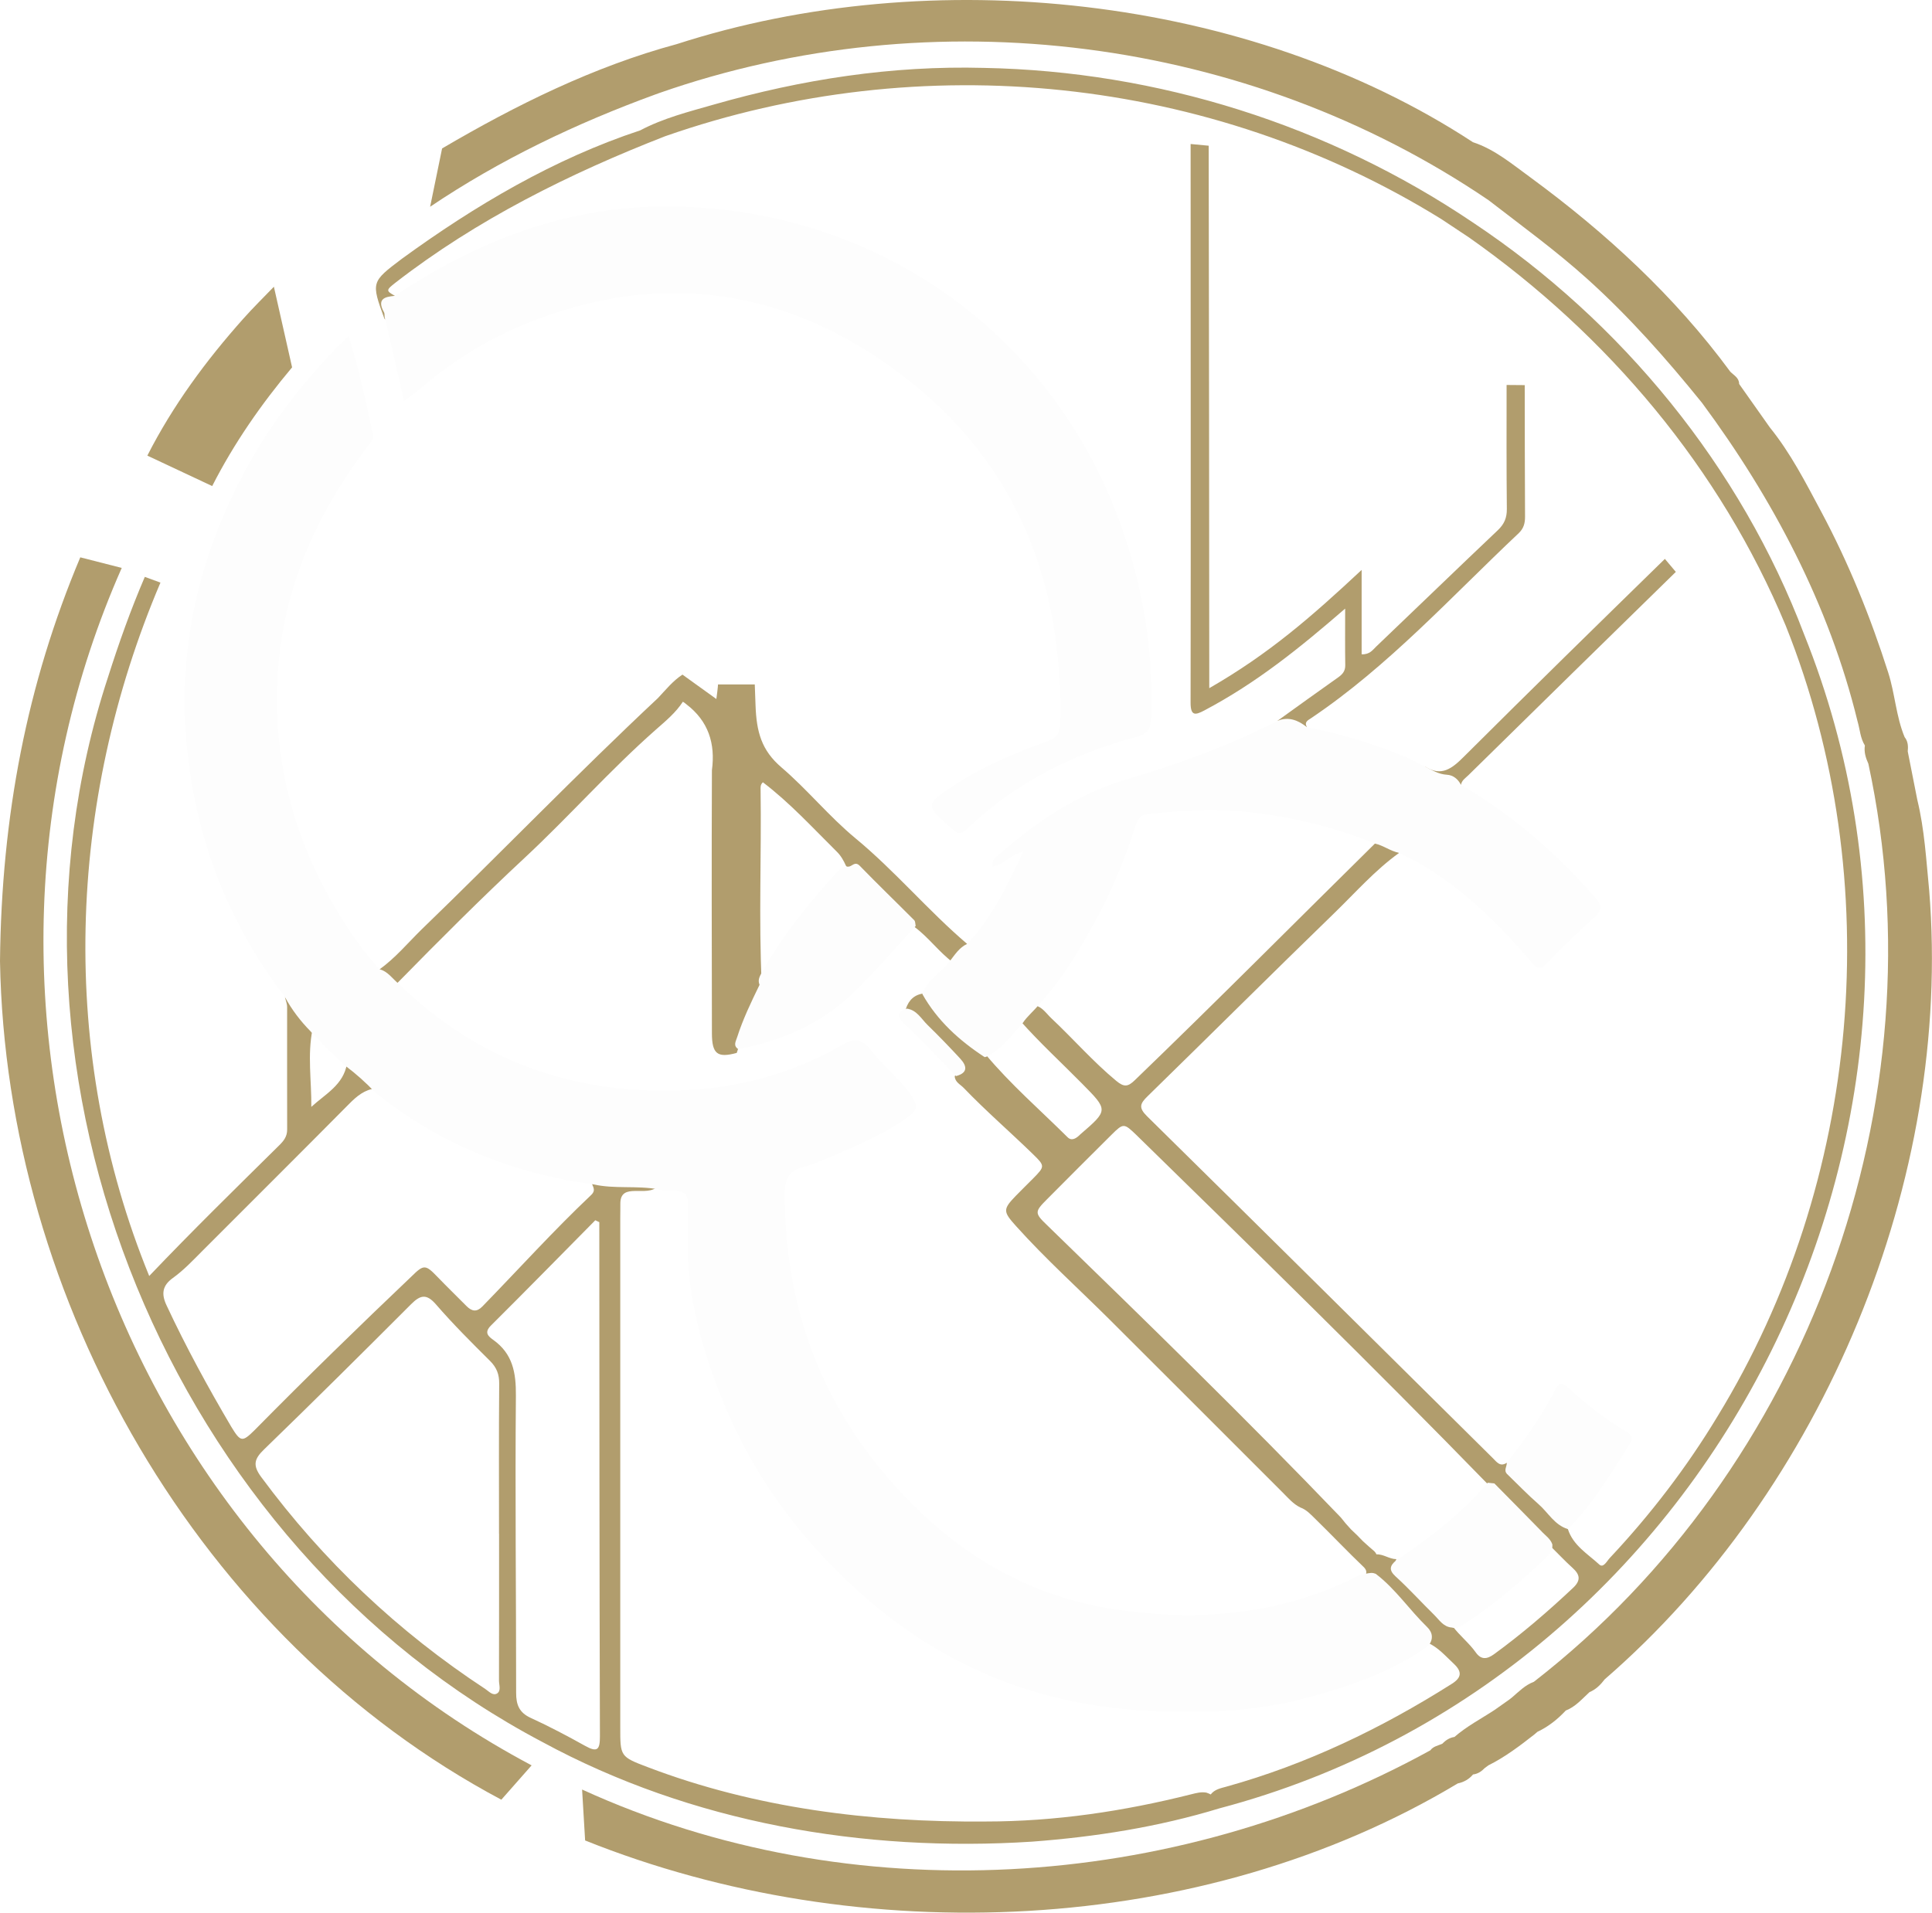
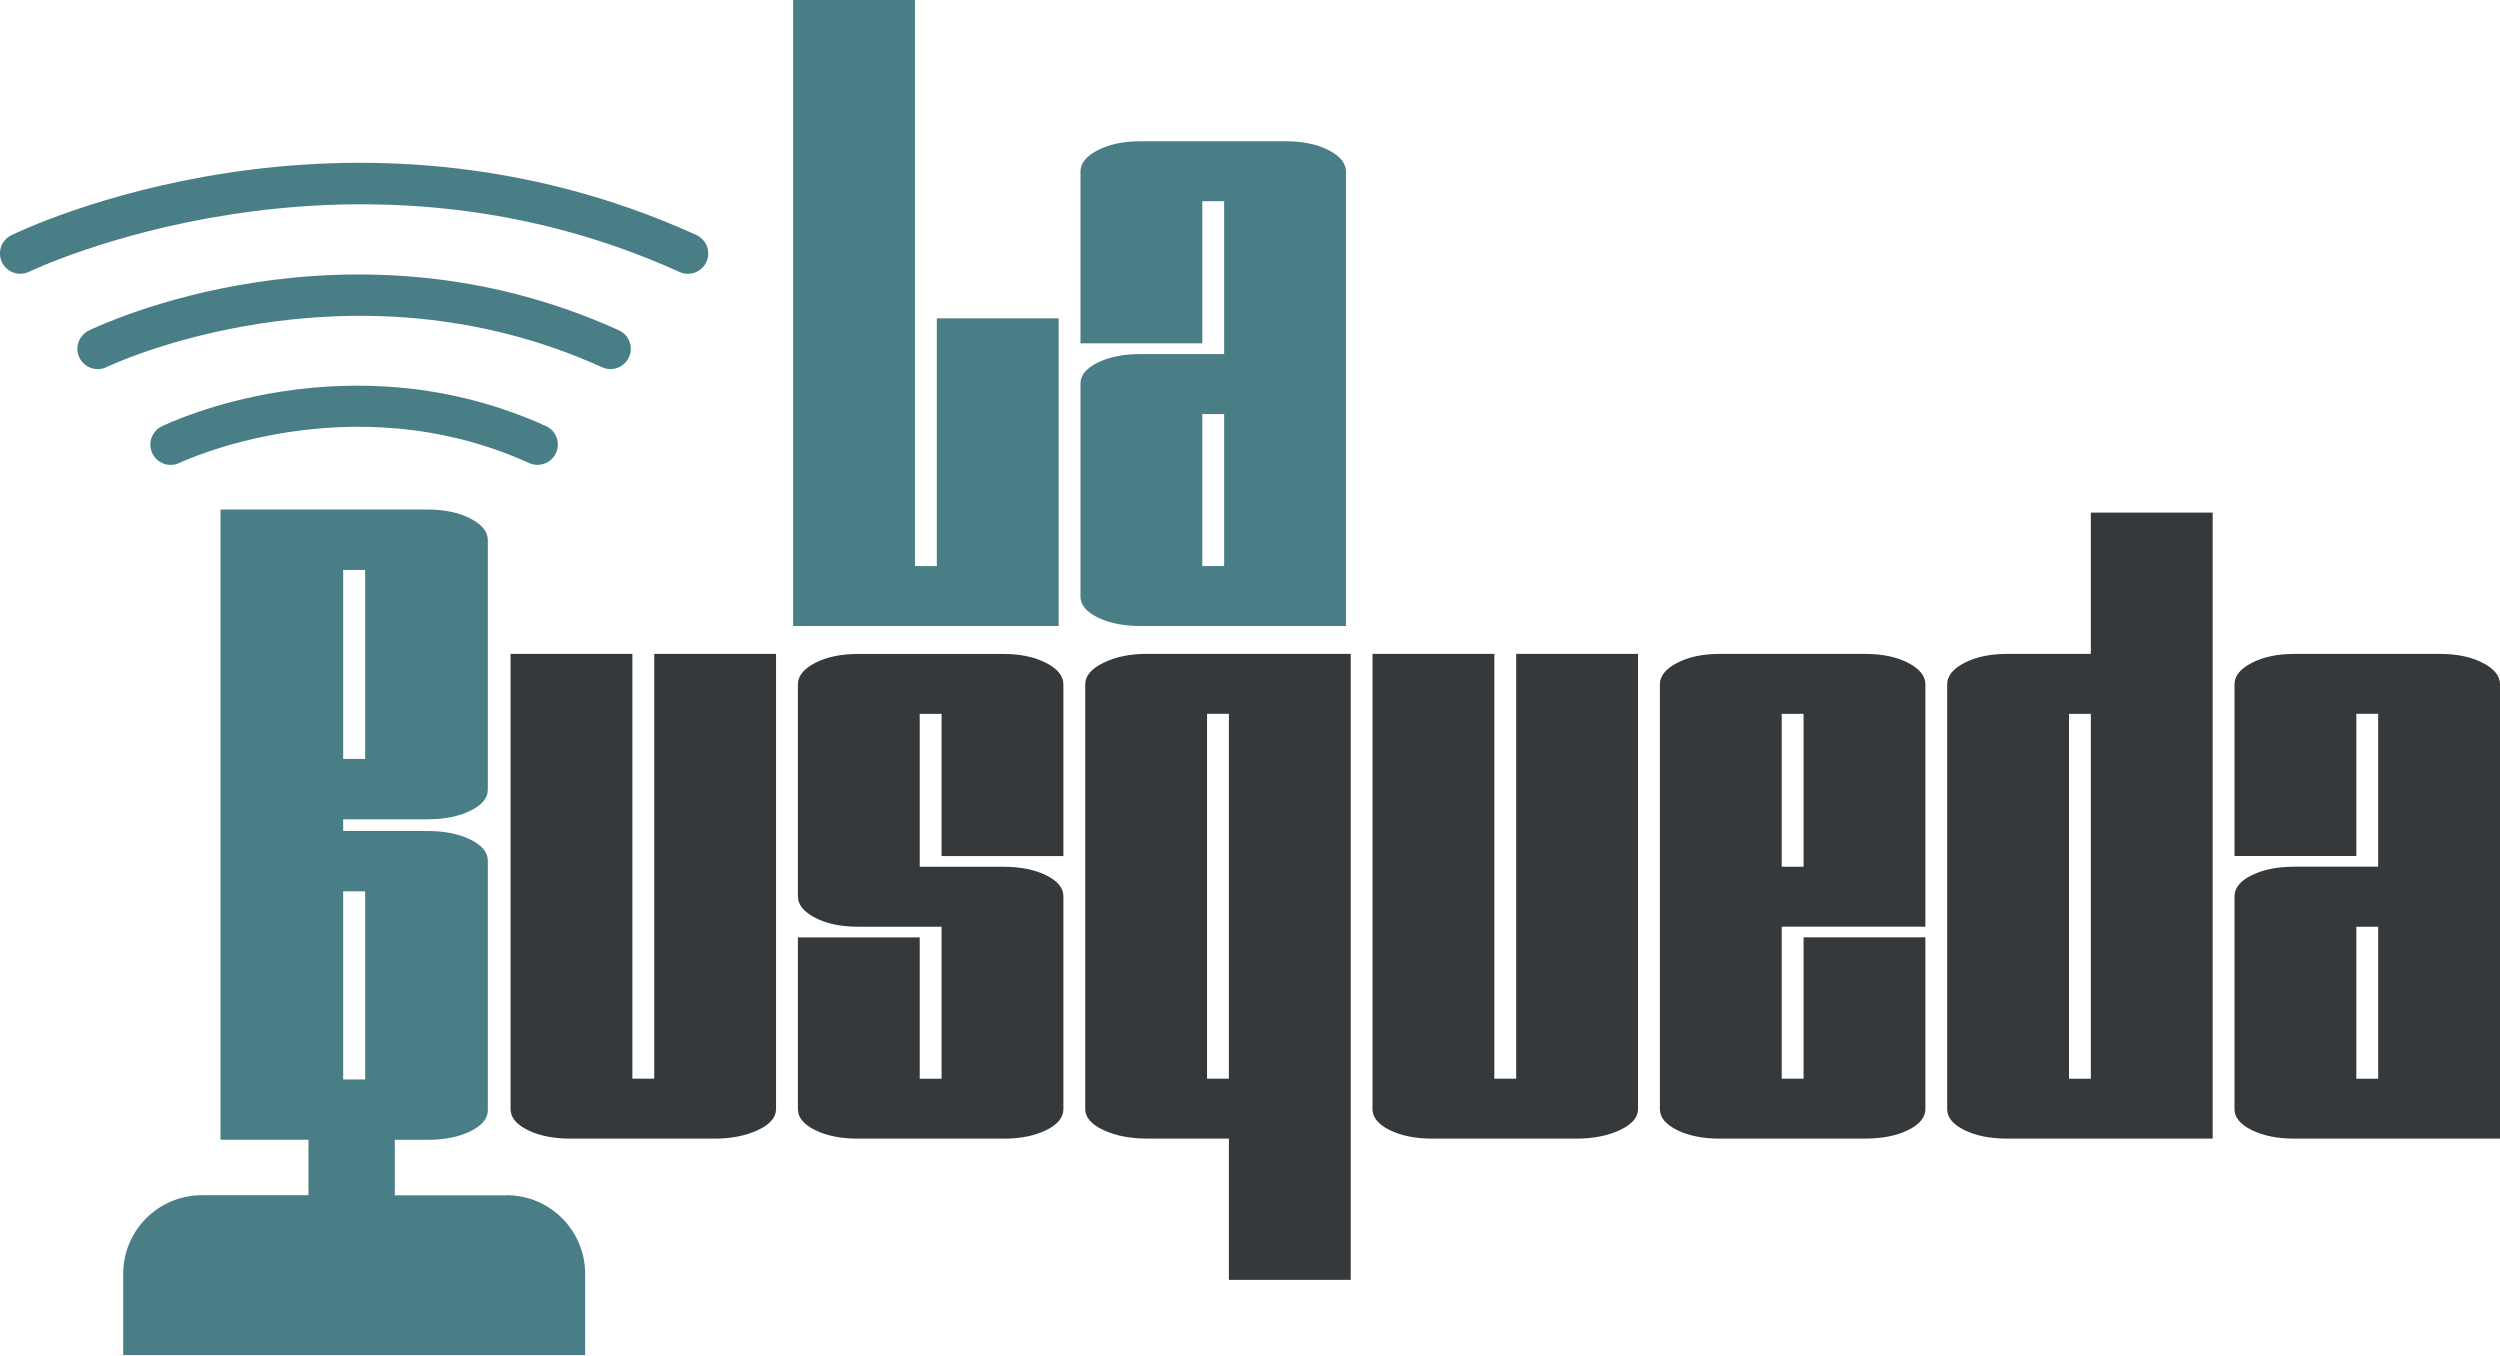
- <svg xmlns="http://www.w3.org/2000/svg" id="Capa_1" data-name="Capa 1" viewBox="0 0 630.69 624.52">
+ <svg xmlns="http://www.w3.org/2000/svg" id="Capa_2" data-name="Capa 2" viewBox="0 0 457.83 248.19">
  <defs>
    <style>
      .cls-1 {
-         fill: #b19d6d;
+         fill: #36393c;
      }

      .cls-1, .cls-2 {
        stroke-width: 0px;
      }

      .cls-2 {
-         fill: #fdfdfd;
+         fill: #497e86;
      }
    </style>
  </defs>
-   <g>
-     <path class="cls-1" d="m222.76,220.26l11.09,7.98c.54-3.9.54-4.76.54-4.76h12s0-.13.25,6.81c.31,8.64,1.91,14.68,8.45,20.27,8.46,7.23,15.58,16.06,24.15,23.14,12.96,10.71,23.73,23.64,36.48,34.51-.99,2.45-3.1,4.02-4.67,6.01-4.58-3.41-7.92-8.17-12.52-11.55-5.17-6.24-11.41-11.45-16.8-17.45-1.65-1.83-4.22-.68-5.59-2.57-.75-1.68-1.64-3.25-2.97-4.56-7.85-7.77-15.32-15.96-24.13-22.66-.9.84-.75,1.7-.75,2.5.31,21.05-.64,42.22.37,63.22.23,3.23-2.15,5.46-3.17,8.22-1.76,4.78-3.41,9.59-4.99,14.43-6.28,1.7-8.08.39-8.1-6.41-.05-28.62-.12-57.29,0-85.88,1.18-8.74-1.16-16.07-8.33-21.54-.4-.35-.78-.63-1.15-.84-2.35,3.62-5.7,6.36-8.86,9.15-15,13.23-28.23,28.26-42.83,41.86-14.13,13.16-27.76,26.81-41.27,40.59-.35.36-.79.59-1.28.73-2-1.25-3.35-3.14-4.77-4.95,5.15-3.71,9.2-8.59,13.68-12.99,25.89-25.01,50.92-50.99,77.19-75.58,2.54-2.68,4.85-5.61,8-7.66h0" />
-     <path class="cls-1" d="m394.57,47.58c.09,59.21.18,117.83.19,177.12,19.39-11.14,33.25-23.21,49.74-38.61v27.56c2.69.09,3.63-1.47,4.75-2.53,13.25-12.64,26.4-25.39,39.7-37.99,2.12-2.01,2.98-4.07,2.95-6.96-.14-13.49-.09-26.98-.08-40.47l5.92.05c.02,14.32.02,28.65.1,42.97.01,2.13-.45,3.82-2.04,5.35-21.98,20.71-42.53,43.42-67.73,60.38-1.11.75-2.39,1.28-1.44,2.97-3.2-.69-6.39-1.38-9.59-2.07,6.58-4.72,13.13-9.48,19.75-14.14,1.48-1.04,2.39-2.09,2.36-4.02-.09-5.79-.03-11.59-.03-18.47-14.81,12.82-28.84,24.21-46.02,33.28-2.93,1.55-4.45,1.81-4.44-2.59.1-60.8.02-121.59.01-182.39l5.92.56Z" />
-     <path class="cls-1" d="m547.06,186.74c-22.63,22.1-45.2,44.27-67.76,66.43-.93.91-2.15,1.64-2.37,3.1-3.59-2.7-8.6-2.63-11.83-6.03,5.5,3.56,8.99.62,12.9-3.29,21.69-21.63,43.58-43.06,65.49-64.46l3.57,4.24Z" />
-     <path class="cls-1" d="m69.27,158.71c7.11-13.97,16.02-26.77,26.08-38.76l-5.94-26.33c-3.34,3.47-6.79,6.85-9.99,10.45-12.18,13.67-22.98,28.31-31.32,44.7l21.17,9.94Z" />
-     <path class="cls-1" d="m47.27,188.37c-4.6,10.71-8.49,21.66-12.02,32.77-42.95,130.65,20.58,283.81,141.86,347.69,48.6,26.37,104.87,36.05,159.76,32.51,20.79-1.56,41.25-4.79,61.22-10.88,0,0,0,0,0,0,0,0,0,0,0,0,163.3-43.18,253.51-227.42,190.85-383.33h0c-20.68-54.67-59.52-102.16-108.13-134.49,0,0,0,0,0,0-47.11-31.79-102.84-49.41-159.65-50.47-30.04-.8-59.39,3.74-88.17,11.98-8.12,2.33-16.43,4.41-24,8.42-28.05,9.25-53.88,24.52-77.75,41.89-10.11,7.62-10.08,7.67-5.78,19.53.05.14.24.22.37.33.1-2.94-1.57-6.59,3.09-7.7-2.88-1.67-3.02-1.84.23-4.36,26.55-20.59,56.81-35.62,87.99-47.78h0c83.67-29.29,177.79-19.72,253.37,27.05,2.08,1.38,4.15,2.76,6.23,4.14,0,0,0,0,0,0,.94.62,1.88,1.25,2.82,1.87,45.36,31.93,82.01,75.38,103.39,126.78,33.3,83.36,24.56,181.52-22.25,258.11-10.07,16.68-21.87,32.09-35.21,46.3-.93.99-2.07,3.36-3.4,2.13-3.78-3.48-8.55-6.22-10.26-11.57-5.16-5.59-10.71-10.78-16.07-16.17-1.01-1.02-2.03-2.28-3.8-1.83-.01,0-.02,0-.03,0,.34-1.22.65-2.44-.05-3.67-2.15,1.45-3.26-.22-4.53-1.48-37.6-37.24-75.18-74.52-112.89-111.65-2.86-2.82-2.31-4.14.2-6.58,20.37-19.88,40.52-39.98,60.95-59.8,6.9-6.69,13.27-13.98,21.14-19.63-1.9-2.08-4.3-3.26-6.99-3.95-26.42,26.05-52.56,52.4-79.28,78.15-2.27,2.21-3.53,2.36-6.08.25-7.6-6.29-14.04-13.73-21.19-20.44-1.67-1.56-2.92-3.7-5.4-4.23-1.97,1.32-3.43,3.12-4.82,4.99,6.4,7.22,13.51,13.74,20.27,20.6,8.54,8.66,8.59,8.62-.62,16.56-1.19,1.2-2.78,2.39-4.24.82-8.95-8.89-18.51-17.17-26.62-26.89-3.64-.63-5.36-3.78-7.48-6.14-4.16-4.62-9.8-7.92-12.49-13.85-3.19.3-5.13,2.1-6.1,5.07,5.1,5.01,10.13,10.1,15.24,15.1,2.25,2.2,3,4.32.71,6.87.08,1.96,1.81,2.67,2.93,3.83,7.26,7.56,15.19,14.4,22.69,21.71,3.89,3.79,3.83,3.95-.07,7.91-1.87,1.9-3.79,3.74-5.64,5.66-4.25,4.39-4.11,5.15.09,9.82,9.66,10.76,20.4,20.42,30.63,30.61,18.86,18.79,37.66,37.65,56.49,56.46,1.76,1.76,3.38,3.69,5.68,4.82,2.11.76,3.53,2.4,5.07,3.9,5.31,5.18,10.41,10.58,15.78,15.7.84.95,1.22,2-.37,3.45,1.3.6,1.98-.6,2.94-1.01,0,0,0,0,0,0,0,0,0,0,0,0,.28.15.58.23.9.22,0,0,0,0,0,0,5.42,5.76,10.79,11.58,16.3,17.26,1.43,1.47,2.28,2.76,1.04,4.68,3.41,1.54,5.78,4.34,8.44,6.82,2.83,2.63,2.56,4.6-.68,6.61-22.83,14.46-47.37,26.27-73.47,33.52-1.85.52-3.91.88-5.18,2.57-.43-.23-.9-.44-1.42-.6-1.7-.31-3.3.14-4.92.54-22.04,5.55-44.38,8.89-67.15,8.89-37.5.31-75.11-4.34-110.29-17.75-9.01-3.4-8.97-3.54-8.97-12.99v-166.42c0-1.5.05-3,.03-4.5-.08-7.42,8.73-1.9,12.33-5.83-7.18-1.51-14.54-.77-21.75-1.87-.26,1.57,1.93,2.87-.11,4.79-12.33,11.66-23.7,24.27-35.53,36.42-1.81,1.86-3.42,1.6-5.13-.12-3.16-3.19-6.39-6.32-9.51-9.56-3.87-4.02-4.45-4.12-8.36-.26-17.37,16.53-34.52,33.23-51.35,50.31-4,3.96-4.56,3.88-7.58-1.07-7.61-12.9-14.78-26.05-21.12-39.62-1.79-3.75-1.46-6.5,2.06-9.02,3.51-2.52,6.49-5.7,9.55-8.77,15.99-16.02,32.04-31.98,47.97-48.06,2.52-2.54,5.06-4.69,8.73-5.06-2.97-2.91-5.96-5.77-9.44-8.07-1.15,6.96-7.07,9.9-11.64,14.11.08-8.57-1.31-16.97.39-25.3-3.01-3.54-6.01-7.08-9.02-10.63.25,1.11.73,2.23.73,3.34.03,13.33-.05,26.66.01,39.99.01,2.28-1.11,3.69-2.57,5.13-14.43,14.26-28.35,27.88-42.46,42.69-29.73-72.79-26.89-154.63,3.67-226.41l-5.09-1.86Zm426.95,342.62c-6.02-5-11.07-11-16.86-16.22-1.97-1.77-2.55-3.37-1.53-5.68-2.28,0-4.19-1.66-6.49-1.56-.17-.37-.39-.71-.69-1-1.27-1.08-2.52-2.18-3.74-3.31-1.26-1.34-2.56-2.63-3.92-3.88-1.15-1.23-2.25-2.51-3.29-3.86-31.18-32.51-63.58-64.04-95.92-95.47-4.1-3.92-4.02-4.37-.03-8.38,7.04-7.09,14.1-14.16,21.19-21.2,3.78-3.75,4.01-3.69,7.99.14,38.57,37.7,77.15,75.4,114.77,114.06.65.31,1.32.36,2.01.12.01,0,.02-.02.04-.03-.24,2.17,1.61,3.19,2.84,4.46,5.15,5.32,10.49,10.45,15.65,15.77,2.37,2.31,4.62,4.76,7.08,6.97,2.47,2.22,2.81,4.09.2,6.55-8.21,7.72-16.72,15.06-25.84,21.69-2.22,1.61-4.16,1.89-5.93-.62-2.2-3.12-5.29-5.48-7.55-8.56Zm-311.91,21.93c-1.41.91-2.73-.67-3.9-1.44-28.49-18.72-52.87-41.76-73.14-69.2-2.81-3.81-2.32-5.87.93-9.01,16.14-15.64,32.08-31.48,47.96-47.38,3.03-3.04,5.04-3.59,8.19.06,5.55,6.41,11.58,12.42,17.6,18.4,2.19,2.18,3.04,4.4,3.01,7.47-.14,16.32-.06,32.63-.06,48.95h.02c0,15.98.01,31.97-.03,47.95,0,1.43.75,3.34-.58,4.2Zm28.7,17.14c-5.8-3.24-11.7-6.35-17.74-9.12-3.78-1.73-4.79-4.29-4.78-8.22,0-32.32-.36-64.65-.08-96.97.07-7.51-1.01-13.67-7.36-18.23-1.59-1.14-3.13-2.38-.79-4.7,11.44-11.38,22.73-22.91,34.07-34.38.44.2.87.41,1.31.62.03,55.94.03,111.88.2,167.81.01,4.38-.74,5.47-4.83,3.19Z" />
-     <path class="cls-1" d="m39.74,185.44c-63.37,143.42-5.2,317.19,133.8,390.99l-9.88,11.21C64.87,535.09,1.98,424.74,0,313.88c.48-47.46,8.81-90.57,26.21-131.9l13.53,3.46Z" />
-     <path class="cls-1" d="m191.01,600.95c89.77,35.99,201.29,31.54,284.86-18.62h0c1.99-.42,3.68-1.36,4.99-2.93h0c1.58-.18,2.79-1.02,3.85-2.12.39-.28.77-.57,1.16-.85h0c5.44-2.71,10.25-6.36,15.01-10.09h0c.33-.29.67-.57,1-.86,0,0,0,0,0,0,3.56-1.69,6.59-4.08,9.25-6.95,3.18-1.23,5.33-3.8,7.75-6.01h0c2.09-.88,3.63-2.41,4.96-4.18,71.44-61.87,113.61-163.29,105.93-257.62-.97-9.88-1.51-19.83-3.87-29.53-1.04-5.28-2.09-10.56-3.13-15.84.15-1.51.11-2.97-.73-4.26-.08-.14-.17-.28-.29-.41-2.8-6.76-3.14-14.15-5.35-21.06-5.79-18.18-12.93-35.82-21.93-52.65-5.05-9.44-9.93-19.02-16.72-27.41-3.34-4.73-6.68-9.46-10.02-14.19h0s0,0,0,0c0-2.03-1.73-2.82-2.89-4.01h0c-18.08-24.6-40.58-45.32-65.13-63.35-5.96-4.31-11.67-9.22-18.88-11.58C407.37-1.7,304.05-12.48,220.91,14.41c-27.09,7.32-52.43,19.87-76.59,34.06l-3.91,19.04c22.84-15.39,47.75-27.27,73.58-36.69.36-.09.72-.24,1.07-.39C304.71-.99,407.23,11.9,485.91,65.35c10.86,8.4,21.97,16.47,32.2,25.68,13.74,12.37,25.9,26.15,37.49,40.49h0c23.11,31.23,41.54,66.08,50.78,103.99,0,0,0,0,0,0,.78,2.64.89,5.49,2.4,7.91h0c-.33,2.12.27,4.06,1.14,5.96h0c23.87,110.61-19.88,230.34-109.19,299.76-2.84,1.05-4.89,3.18-7.12,5.09h0s0,0,0,0c-.3.24-.6.47-.9.71,0,0,0,0,0,0-1.61,1.13-3.22,2.27-4.82,3.4h0c-4.39,2.89-9.1,5.32-13.09,8.81,0,0,0,0,0,0-1.58.24-2.85,1.05-3.93,2.19h0c-1.37.64-2.98.84-3.95,2.18h0c-84.17,46.29-189,52.94-276.9,12.8l.99,16.65Zm434.14-337.15c-.01-.12-.03-.24-.04-.36.02-.01.04-.01.06-.03,0,.13-.02.25-.02.39Z" />
-   </g>
-   <g>
-     <path class="cls-2" d="m449.14,513.9c-.47-.2-.96-.31-1.48-.31-1.29.09-2.53.41-3.77.72-25.46,13.01-52.56,15.32-80.25,11.12-27.82-4.22-50.76-17.84-69.88-38.5-25.58-27.64-37.75-60.2-37.55-97.66.02-4.19,1.38-6.99,5.7-8.12,3.22-.84,6.31-2.17,9.36-3.46,8.43-3.57,16.86-7.2,24.44-12.43,4.21-2.9,4.15-4.4,1.12-8.49-3.79-5.11-8.84-9.07-12.69-14.08-2.65-3.45-5.37-3.71-9.05-1.59-16.92,9.8-35.25,14.55-54.77,15-34.84.81-65-10.4-90.09-34.8-2.09-1.65-3.55-4.11-6.35-4.82-4.47-4.89-8.33-10.26-11.86-15.83-16.28-25.69-23.73-53.76-21.07-84.09,2.3-26.21,12.9-49.29,28.57-70.19,1.08-1.44,2.67-2.63,2.2-4.75-2.32-10.48-4.45-21.01-7.92-31.83-1.82,1.74-3.18,2.94-4.42,4.24-11.39,11.95-21.37,24.85-29.26,39.49-15.1,28-22.1,57.65-19.2,89.36,2.8,30.52,13.37,58.18,32.06,82.61,2.24,4.17,5.09,7.9,8.41,11.27,3.61,3.87,7.3,7.66,11.26,11.18,3.52,2.63,6.79,5.55,9.81,8.74,20.89,16.84,44.82,26.46,71.29,30.05,6.92,1.56,14.06.32,21.01,1.59,2.8.8,5.88-.24,8.59,1.27,1.5,1.26,1.15,3,1.16,4.63.03,5.49.03,10.97,0,16.46.86,16.18,5.28,31.5,11.31,46.39,10.6,26.17,27.15,47.98,48.63,66.2,25.57,21.69,55.24,33.22,88.48,35.23,17.96,1.08,36.01.65,53.59-4.1,14.02-3.79,27.74-8.4,39.73-16.98,1.76-2.19,1.48-4.37-.4-6.19-5.77-5.6-10.27-12.41-16.73-17.33Z" />
-     <path class="cls-2" d="m125.82,104.33c1.97,8.69,3.95,17.38,6.06,26.65,1.96-1.48,3.32-2.4,4.55-3.46,10.42-8.95,21.85-16.32,34.56-21.55,44.62-18.36,86.58-11.79,124.07,16.98,36.7,28.16,52.19,67.34,50.97,113.33-.08,3.03-.96,4.66-4.09,5.76-10.5,3.71-20.76,8.11-30.15,14.18-10.08,6.52-9.94,6.6-.74,14.63,1.81,1.58,2.83,1.53,4.51-.08,15.73-15.12,34.59-24.59,55.49-30.17,3.6-.96,4.66-2.72,4.78-6.28.74-21.22-2.55-41.8-9.55-61.8-21.87-62.52-78.81-104.14-146.74-105.1-33.53-.47-63.2,10.83-90.62,29.2-3.48.22-5.92,1.11-3.58,5.31.38.68-.02,1.66.49,2.39Z" />
-     <path class="cls-2" d="m326.31,278.86c-1.08.95-2.78,1.81-2.39,4.13,3.68-.6,5.8-3.95,10.09-4.86-5.21,11.25-10.26,21.55-18.29,30.07-2.6,1.2-4.03,3.58-5.71,5.7-2.77,3.73-7.36,5.94-8.91,10.69,4.89,8.68,12.03,15.14,20.25,20.53.54.35-.16-.18.48,0,5.17-2.43,8.34-7.04,12.03-11.07,1.47-2.25,3.62-3.91,5.26-6.01,7.72-8.37,13.41-18.08,18.81-28.03,5.17-9.53,9.25-19.49,12.58-29.78.68-2.09,1.33-4.12,4.05-4.41,11.41-1.23,22.85-1.87,34.27-.52,13.74,1.62,27.11,4.88,39.96,10.13,2.81.62,5.12,2.49,7.94,3.05,2.74,1.43,5.58,2.71,8.21,4.31,13.63,8.31,24.77,19.43,35.06,31.45,1.8,2.1,2.77,2.58,4.94.31,5.05-5.27,10.35-10.31,15.75-15.23,2.4-2.19,2.28-3.67.21-6.06-12.73-14.64-27.17-27.21-43.97-36.98-.97-1.89-2.52-3.19-4.6-3.31-2.74-.16-4.92-1.54-7.22-2.72-1.91-.95-3.77-1.99-5.72-2.82-10.56-4.51-21.5-7.77-32.76-10-2.86-2.26-5.93-3.53-9.59-2.07-15.68,8.06-32.15,14.05-49.05,19.04-15.85,4.68-29.37,13.63-41.67,24.47Z" />
-     <path class="cls-2" d="m530.53,467.24c-6.72-4.02-12.85-8.83-18.61-14.11-2.12-1.94-3.11-1.57-4.37.9-4.3,8.46-9.78,16.17-15.67,23.58.07,1.22-1.08,2.47.08,3.67,3.41,3.3,6.71,6.74,10.28,9.86,3.16,2.75,5.22,6.82,9.59,8.14,8.12-8.22,14.04-18.03,20.13-27.72,1.41-2.24.36-3.25-1.43-4.32Z" />
-     <path class="cls-2" d="m503.36,500.15c-5.15-5.28-10.35-10.53-15.53-15.78-.72-.08-1.44-.16-2.16-.23-8.62,10.04-18.92,18.1-29.91,25.35-1.97,1.68-2.55,3.09-.18,5.25,4.37,3.97,8.33,8.37,12.55,12.51,1.71,1.68,3.04,3.98,5.83,4.18,1.65.53,2.9-.39,4.13-1.19,9.49-6.17,18.03-13.51,26.24-21.26,1.32-1.25,2.61-2.62,2.43-4.69-.61-1.81-2.17-2.85-3.42-4.13Z" />
-     <path class="cls-2" d="m295.25,334.33c5.83,5.45,11.25,11.33,16.83,17.04,3.99-1.07,3.59-3.31,1.36-5.73-3.46-3.74-6.99-7.41-10.64-10.96-2.06-2.01-3.49-4.88-6.78-5.35-3.26,1.21-3.53,2.42-.77,5Z" />
-     <path class="cls-2" d="m240.98,342.58c14.04-2.71,26.86-8.18,37.26-18.1,7.29-6.96,13.82-14.73,20.68-22.14-.15-.63-.09-1.47-.47-1.86-5.9-5.94-11.94-11.75-17.77-17.76-1.68-1.73-2.59.4-3.88.25-1.9-.11-3.03,1.21-4.12,2.4-8.89,9.8-17.17,20.06-23.67,31.64-.78,1.39-1.82,2.78-1.06,4.55-2.71,5.58-5.41,11.17-7.31,17.1-.46,1.45-1.36,2.74.35,3.91Z" />
+   <g id="Capa_1-2" data-name="Capa 1">
+     <g>
+       <path class="cls-2" d="m145.25,114.64V0h22.31v103.67h4v-45.37h22.31v56.34h-48.63Z" />
+       <path class="cls-2" d="m246.49,114.64h-37.63c-3.11,0-5.72-.52-7.83-1.56-2.11-1.04-3.16-2.32-3.16-3.85v-38.98c0-1.53,1.05-2.81,3.16-3.85,2.11-1.04,4.71-1.56,7.83-1.56h15.32v-28h-4v26.04h-22.31v-31.44c0-1.53,1.05-2.84,3.16-3.93,2.11-1.09,4.71-1.64,7.83-1.64h26.64c3.11,0,5.71.55,7.83,1.64,2.11,1.09,3.16,2.4,3.16,3.93v83.2Zm-26.31-10.97h4v-27.84h-4v27.84Z" />
+       <g>
+         <path class="cls-2" d="m92.75,218.9h-20.45v-10.16h5.97c3.13,0,5.75-.52,7.88-1.57,2.12-1.04,3.19-2.33,3.19-3.87v-45.67c0-1.54-1.06-2.83-3.19-3.88-2.13-1.04-4.75-1.57-7.88-1.57h-15.42v-2.14h15.42c3.13,0,5.75-.52,7.88-1.57,2.12-1.04,3.19-2.34,3.19-3.88v-45.67c0-1.54-1.06-2.86-3.19-3.96-2.13-1.1-4.75-1.65-7.88-1.65h-37.89v115.41h16.11v10.16h-19.52c-7.96,0-14.41,6.45-14.41,14.41v14.88h84.6v-14.88c0-7.96-6.45-14.41-14.41-14.41Zm-29.9-114.53h4.02v34.62h-4.02v-34.62Zm4.02,93.32h-4.02v-34.46h4.02v34.46Z" />
+         <path class="cls-2" d="m32.89,84.76c.31-.15,31.27-14.81,64.02.04.5.23,1.02.33,1.53.33,1.41,0,2.77-.81,3.39-2.18.85-1.87.02-4.07-1.85-4.92-36.04-16.34-68.98-.63-70.36.05-1.84.9-2.61,3.12-1.71,4.97.9,1.85,3.13,2.61,4.97,1.72Z" />
+         <path class="cls-2" d="m113.35,60.49c-49.74-22.56-95.18-.89-97.09.05-1.84.9-2.61,3.13-1.71,4.97.9,1.84,3.13,2.61,4.97,1.71.44-.22,44.29-21.03,90.75.04.5.23,1.02.33,1.53.33,1.41,0,2.77-.81,3.39-2.18.85-1.87.02-4.07-1.85-4.92Z" />
+         <path class="cls-2" d="m127.53,43.03c-64.28-29.15-122.98-1.16-125.45.05-1.85.9-2.61,3.13-1.71,4.97.9,1.85,3.13,2.6,4.97,1.71.57-.28,57.99-27.67,119.11.05.5.23,1.02.33,1.53.33,1.41,0,2.77-.81,3.39-2.18.85-1.87.02-4.07-1.85-4.92Z" />
+       </g>
+       <path class="cls-1" d="m119.81,119.75h22.31v83.36c0,1.53-1.11,2.81-3.33,3.85-2.22,1.04-4.89,1.56-7.99,1.56h-26.31c-3.11,0-5.72-.52-7.83-1.56-2.11-1.04-3.16-2.32-3.16-3.85v-83.36h22.31v77.79h4v-77.79Z" />
+       <path class="cls-1" d="m183.75,208.52h-26.64c-3.11,0-5.72-.52-7.83-1.56-2.11-1.04-3.16-2.32-3.16-3.85v-31.44h22.31v25.88h4v-27.84h-15.32c-3.11,0-5.72-.54-7.83-1.64-2.11-1.09-3.16-2.4-3.16-3.93v-38.81c0-1.53,1.05-2.84,3.16-3.93,2.11-1.09,4.71-1.64,7.83-1.64h26.64c3.11,0,5.71.55,7.83,1.64,2.11,1.09,3.16,2.4,3.16,3.93v31.44h-22.31v-26.04h-4v28h15.32c3.11,0,5.71.52,7.83,1.56,2.11,1.04,3.16,2.32,3.16,3.85v38.98c0,1.53-1.06,2.81-3.16,3.85-2.11,1.04-4.72,1.56-7.83,1.56Z" />
+       <path class="cls-1" d="m247.36,234.39h-22.31v-25.88h-14.99c-3.11,0-5.78-.52-7.99-1.56-2.22-1.04-3.33-2.32-3.33-3.85v-77.79c0-1.53,1.11-2.84,3.33-3.93,2.22-1.09,4.88-1.64,7.99-1.64h37.3v114.64Zm-26.31-36.85h4v-66.82h-4v66.82Z" />
+       <path class="cls-1" d="m277.66,119.75h22.31v83.36c0,1.53-1.11,2.81-3.33,3.85-2.22,1.04-4.89,1.56-7.99,1.56h-26.31c-3.11,0-5.72-.52-7.83-1.56-2.11-1.04-3.16-2.32-3.16-3.85v-83.36h22.31v77.79h4v-77.79Z" />
+       <path class="cls-1" d="m341.61,208.52h-26.64c-3.11,0-5.72-.52-7.83-1.56-2.11-1.04-3.16-2.32-3.16-3.85v-77.79c0-1.53,1.05-2.84,3.16-3.93,2.11-1.09,4.71-1.64,7.83-1.64h26.64c3.11,0,5.71.55,7.83,1.64,2.11,1.09,3.16,2.4,3.16,3.93v44.38h-26.31v27.84h4v-25.88h22.31v31.44c0,1.53-1.06,2.81-3.16,3.85-2.11,1.04-4.72,1.56-7.83,1.56Zm-15.32-49.79h4v-28h-4v28Z" />
+       <path class="cls-1" d="m367.58,208.52c-3.11,0-5.72-.52-7.83-1.56-2.11-1.04-3.16-2.32-3.16-3.85v-77.79c0-1.53,1.05-2.84,3.16-3.93,2.11-1.09,4.71-1.64,7.83-1.64h15.32v-25.88h22.31v114.64h-37.63Zm15.32-77.79h-4v66.82h4v-66.82Z" />
+       <path class="cls-1" d="m457.83,208.52h-37.63c-3.11,0-5.72-.52-7.83-1.56-2.11-1.04-3.16-2.32-3.16-3.85v-38.98c0-1.53,1.05-2.81,3.16-3.85,2.11-1.04,4.71-1.56,7.83-1.56h15.32v-28h-4v26.04h-22.31v-31.44c0-1.53,1.05-2.84,3.16-3.93,2.11-1.09,4.71-1.64,7.83-1.64h26.64c3.11,0,5.71.55,7.83,1.64,2.11,1.09,3.16,2.4,3.16,3.93v83.2Zm-26.31-10.97h4v-27.84h-4v27.84Z" />
+     </g>
  </g>
</svg>
